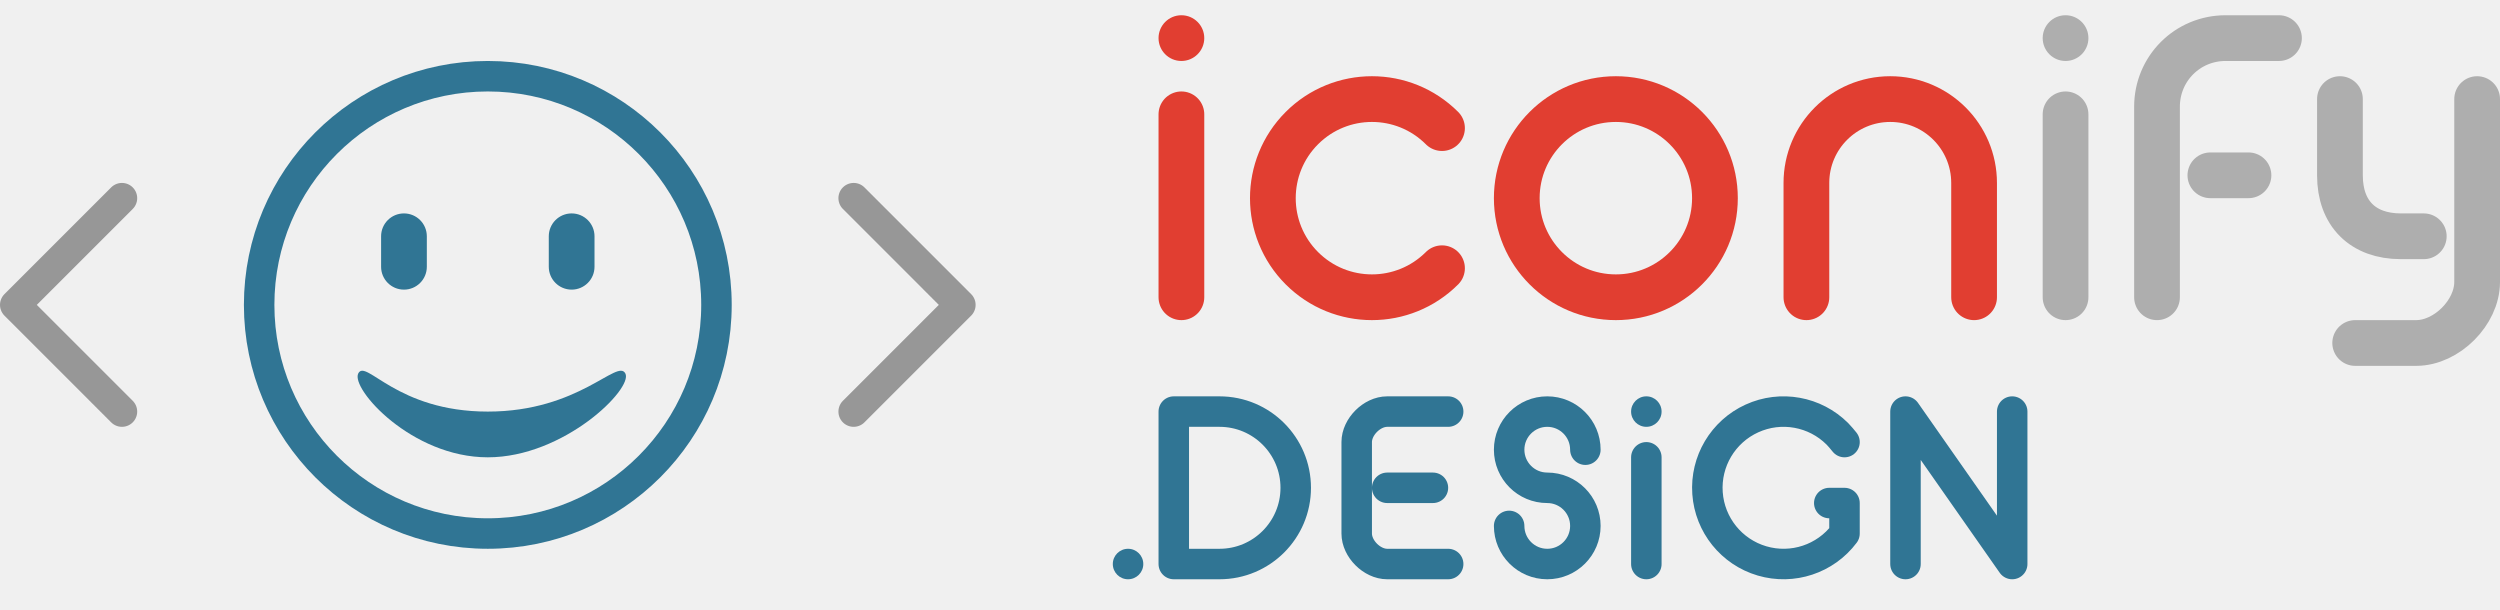
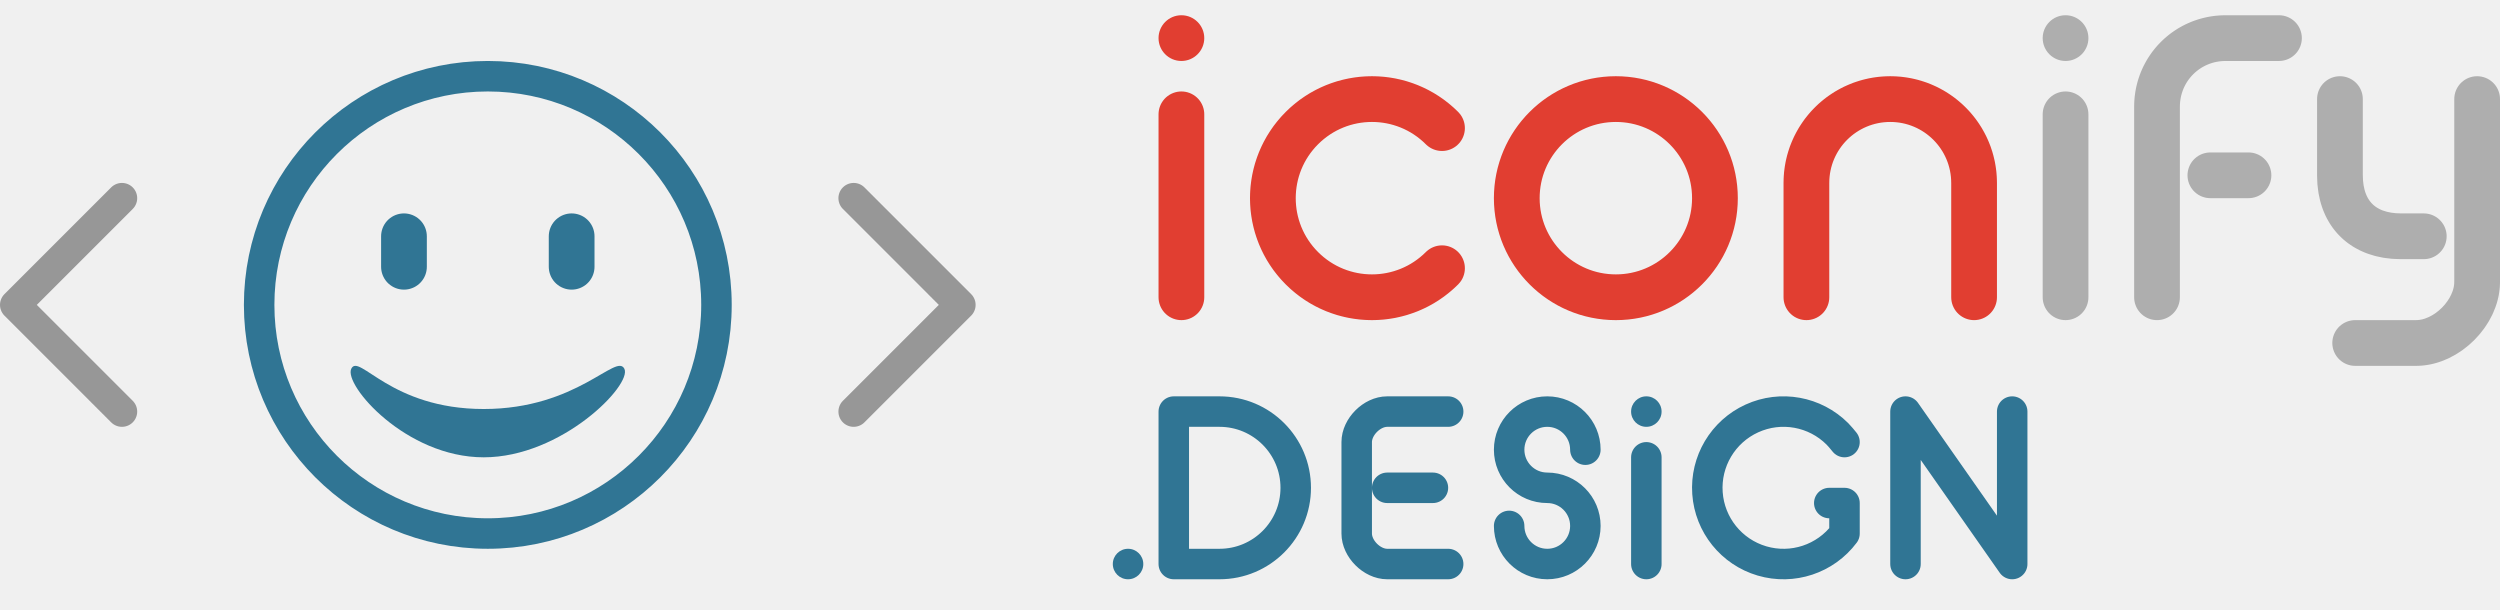
- <svg xmlns="http://www.w3.org/2000/svg" width="164" height="40">
-   <g fill="none" fill-rule="evenodd">
-     <g stroke="#979797" stroke-linecap="round" stroke-width="2">
-       <path d="M8 13l-7 7M8 27l-7-7" />
-       <g>
-         <path d="M56 13l7 7M56 27l7-7" />
-       </g>
+ <svg xmlns="http://www.w3.org/2000/svg" width="164" height="40" viewBox="0 0 164 40">
+   <mask id="mouth-mask2">
+     <path d="M31.733 30C36.845 30 41.491 25.241 40.958 24.19C40.423 23.133 37.867 26.831 31.733 26.831C25.599 26.831 23.554 23.133 23.043 24.19C22.532 25.246 26.621 30 31.733 30Z" fill="white" />
+   </mask>
+   <mask id="design-mask2">
+     <g fill="white">
+       <circle cx="74" cy="37" r="1" />
+       <circle cx="108" cy="27" r="1" />
    </g>
-     <g transform="translate(16 4)">
-       <circle stroke="#307594" class="logo-stroke" stroke-width="2" cx="16" cy="16" r="15" />
-       <rect fill="#307594" class="logo-fill" x="9" y="10" width="3" height="5" rx="1.5" />
-       <rect fill="#307594" x="20" y="10" width="3" height="5" rx="1.5" />
-       <path d="M16 26c5 0 9.545-4.505 9.024-5.5C24.5 19.5 22 23 16 23c-6 0-8-3.5-8.5-2.5S11 26 16 26z" fill="#307594" class="logo-fill" />
+     <g stroke="white" stroke-linecap="round" stroke-linejoin="round" stroke-width="2">
+       <path d="M80 37a5 5 0 0 0 0-10h-3v10h3Zm15 0h-4c-1 0-2-1-2-2v-6c0-1 1-2 2-2h4m-4 5h3m10-2.5a2.5 2.5 0 1 0-2.5 2.5M99 34.5a2.5 2.5 0 1 0 2.5-2.5m6.5 5v-7" />
+       <path d="M120.999 29c-.151-.18-.29-.361-.463-.535a5.001 5.001 0 1 0 .463 6.537V33H120m5 4V27l7 10V27" />
    </g>
-     <g transform="translate(76 1)">
-       <rect fill="#E13E31" width="3" height="3" rx="1.5" />
-       <path d="M1.5 6.5v12M18.596 7.404a6.5 6.5 0 1 0 0 9.192" stroke="#E13E31" stroke-width="3" stroke-linecap="round" />
-       <circle stroke="#E13E31" stroke-width="3" cx="30" cy="12" r="6.5" />
-       <path d="M53.5 18.5V11a5.5 5.5 0 0 0-11 0v7.5" stroke="#E13E31" stroke-width="3" stroke-linecap="round" />
-       <g transform="translate(58)">
-         <rect fill="#AEAEAE" width="3" height="3" rx="1.5" />
-         <path d="M1.5 6.5v12" stroke="#AEAEAE" stroke-width="3" stroke-linecap="round" />
-       </g>
-       <g stroke="#AEAEAE" stroke-linecap="round" stroke-width="3">
-         <path d="M73.5 1.5H70c-2.5 0-4.5 2-4.5 4.5v12.5M69 10.5h2.5" />
-       </g>
-       <g stroke="#AEAEAE" stroke-linecap="round" stroke-width="3">
-         <path d="M78.5 21.5h4c2 0 4-2 4-4v-12" />
-         <path d="M77.5 5.5v5c0 2.5 1.5 4 4 4H83" />
-       </g>
+   </mask>
+   <g data-part="code" fill="none" stroke="#979797" stroke-width="2" stroke-linecap="round" stroke-linejoin="round" stroke-dasharray="22">
+     <path data-part="left" d="M8 13l-7 7l7 7">
+       <animateMotion path="M0 0h2z" dur="1.5s" repeatCount="indefinite" />
+       <animate attributeName="stroke-dashoffset" values="22;0" dur="0.3s" begin="1.2s" fill="freeze" />
+     </path>
+     <path data-part="right" d="M56 13l7 7l-7 7">
+       <animateMotion path="M0 0h-2z" dur="1.5s" repeatCount="indefinite" />
+       <animate attributeName="stroke-dashoffset" values="22;0" dur="0.3s" begin="1.5s" fill="freeze" />
+     </path>
+     <set attributeName="stroke-dashoffset" to="22" />
+   </g>
+   <g data-part="smile" fill="none" stroke-linecap="round">
+     <circle cx="32" cy="20" r="15" stroke="#307594" stroke-width="2" stroke-dasharray="100" transform="rotate(-90 32 20)">
+       <animate attributeName="stroke-dashoffset" values="100;0" dur="0.7s" />
+     </circle>
+     <path data-part="left eye stroke" d="M26.5 15.5v2" stroke="#307594" stroke-width="3" stroke-dasharray="5">
+       <set attributeName="stroke-dashoffset" to="5" />
+       <animate attributeName="stroke-dashoffset" values="5;0" dur="0.3s" begin="0.7s" fill="freeze" />
+     </path>
+     <path data-part="right eye stroke" d="M37.5 15.5v2" stroke="#307594" stroke-width="3" stroke-dasharray="5">
+       <set attributeName="stroke-dashoffset" to="5" />
+       <animate attributeName="stroke-dashoffset" values="5;0" dur="0.3s" begin="0.9s" fill="freeze" />
+     </path>
+     <circle mask="url(#mouth-mask2)" cx="32" cy="24" r="19" fill="#307594">
+       <set attributeName="r" to="0" />
+       <animate attributeName="r" values="0;19" dur="0.3s" begin="1.1s" fill="freeze" />
+     </circle>
+   </g>
+   <g data-part="iconify" fill="none" stroke-linecap="round" stroke-width="3">
+     <g data-part="i">
+       <circle cx="77.5" cy="2.5" r="1.5" fill="#E13E31">
+         <set attributeName="opacity" to="0" />
+         <set attributeName="opacity" to="1" begin="0.2s" />
+       </circle>
+       <path d="M77.5 7.5V19.5" stroke="#E13E31" stroke-dasharray="22">
+         <set attributeName="stroke-dashoffset" to="22" />
+         <animate attributeName="stroke-dashoffset" values="22;0" dur="0.2s" fill="freeze" />
+       </path>
    </g>
-     <g transform="translate(73 24)">
-       <circle fill="#307594" class="logo-fill" cx="1" cy="13" r="1" />
-       <path d="M7 13A5 5 0 0 0 7 3H4v10h3z" stroke="#307594" class="logo-stroke" stroke-width="2" stroke-linejoin="round" />
-       <g stroke="#307594" class="logo-stroke" stroke-linecap="round" stroke-width="2">
-         <path d="M22 13h-4c-1 0-2-1-2-2V5c0-1 1-2 2-2h4M18 8h3" />
-       </g>
-       <g stroke="#307594" class="logo-stroke" stroke-linecap="round" stroke-width="2">
-         <path d="M31 5.5A2.5 2.5 0 1 0 28.5 8M26 10.5A2.5 2.5 0 1 0 28.5 8" />
-       </g>
-       <g transform="translate(34 2)">
-         <path d="M1 11V4" stroke="#307594" class="logo-stroke" stroke-width="2" stroke-linecap="round" />
-         <circle fill="#307594" class="logo-fill" cx="1" cy="1" r="1" />
-       </g>
-       <path d="M48 5c-.152-.18-.29-.362-.464-.536a5 5 0 1 0 .463 6.538V9H47M52 13V3l7 10V3" stroke="#307594" class="logo-stroke" stroke-width="2" stroke-linecap="round" stroke-linejoin="round" />
+     <path data-part="c" d="M94.596 8.404C92.058 5.865 87.942 5.865 85.404 8.404C82.865 10.942 82.865 15.058 85.404 17.596C87.942 20.135 92.058 20.135 94.596 17.596" stroke="#E13E31" stroke-dasharray="42">
+       <set attributeName="stroke-dashoffset" to="42" />
+       <animate attributeName="stroke-dashoffset" values="42;0" dur="0.3s" begin="0.2s" fill="freeze" />
+     </path>
+     <circle data-part="o" cx="106" cy="13" r="6.5" stroke="#E13E31" stroke-dasharray="52" transform="rotate(-180 106 13)">
+       <set attributeName="stroke-dashoffset" to="52" />
+       <animate attributeName="stroke-dashoffset" values="52;0" dur="0.3s" begin="0.5s" fill="freeze" />
+     </circle>
+     <path data-part="n" d="M129.5 19.5C129.5 16.525 129.5 14.025 129.5 12C129.5 8.962 127.038 6.5 124 6.5C120.962 6.5 118.5 8.962 118.5 12C118.5 14.025 118.5 16.525 118.5 19.5" stroke="#E13E31" stroke-dasharray="34">
+       <set attributeName="stroke-dashoffset" to="34" />
+       <animate attributeName="stroke-dashoffset" values="34;68" dur="0.3s" begin="0.7s" fill="freeze" />
+     </path>
+     <g data-part="i2">
+       <circle cx="135.5" cy="2.5" r="1.5" fill="#AEAEAE">
+         <set attributeName="opacity" to="0" />
+         <set attributeName="opacity" to="1" begin="1.2s" />
+       </circle>
+       <path d="M135.5 7.5V19.5" stroke="#AEAEAE" stroke-dasharray="22">
+         <set attributeName="stroke-dashoffset" to="22" />
+         <animate attributeName="stroke-dashoffset" values="22;0" dur="0.2s" begin="1.0s" fill="freeze" />
+       </path>
+     </g>
+     <g data-part="f">
+       <path d="M149.5 2.5C147.962 2.5 146.795 2.5 146 2.5C143.5 2.5 141.5 4.5 141.5 7C141.5 8.667 141.5 12.833 141.5 19.5" stroke="#AEAEAE" stroke-dasharray="26">
+         <set attributeName="stroke-dashoffset" to="26" />
+         <animate attributeName="stroke-dashoffset" values="26;0" dur="0.2s" begin="1.2s" fill="freeze" />
+       </path>
+       <path d="M145 11.5h2.5" stroke="#AEAEAE" stroke-dasharray="5">
+         <set attributeName="stroke-dashoffset" to="5" />
+         <animate attributeName="stroke-dashoffset" values="5;0" dur="0.1s" begin="1.4s" fill="freeze" />
+       </path>
+     </g>
+     <g data-part="y">
+       <path d="M153.5 6.5C153.5 8.167 153.5 9.833 153.5 11.5C153.5 14 155 15.5 157.5 15.5C157.73 15.5 158.23 15.5 159 15.5" stroke="#AEAEAE" stroke-dasharray="24">
+         <set attributeName="stroke-dashoffset" to="24" />
+         <animate attributeName="stroke-dashoffset" values="24;0" dur="0.2s" begin="1.5s" fill="freeze" />
+       </path>
+       <path d="M154.5 22.5C156.371 22.5 157.704 22.5 158.5 22.5C160.5 22.5 162.5 20.5 162.5 18.5C162.5 17.167 162.5 13.167 162.5 6.5" stroke="#AEAEAE" stroke-dasharray="24">
+         <set attributeName="stroke-dashoffset" to="24" />
+         <animate attributeName="stroke-dashoffset" values="24;48" dur="0.2s" begin="1.7s" fill="freeze" />
+       </path>
    </g>
  </g>
+   <rect mask="url(#design-mask2)" x="72" y="25" width="62" height="14" fill="#307594">
+     <set attributeName="height" to="0" />
+     <set attributeName="opacity" to="0" />
+     <animate attributeName="height" values="0;14" dur="0.2s" begin="2.0s" fill="freeze" />
+     <animate attributeName="opacity" values="0;1" dur="0.3s" begin="2.0s" fill="freeze" />
+   </rect>
</svg>
